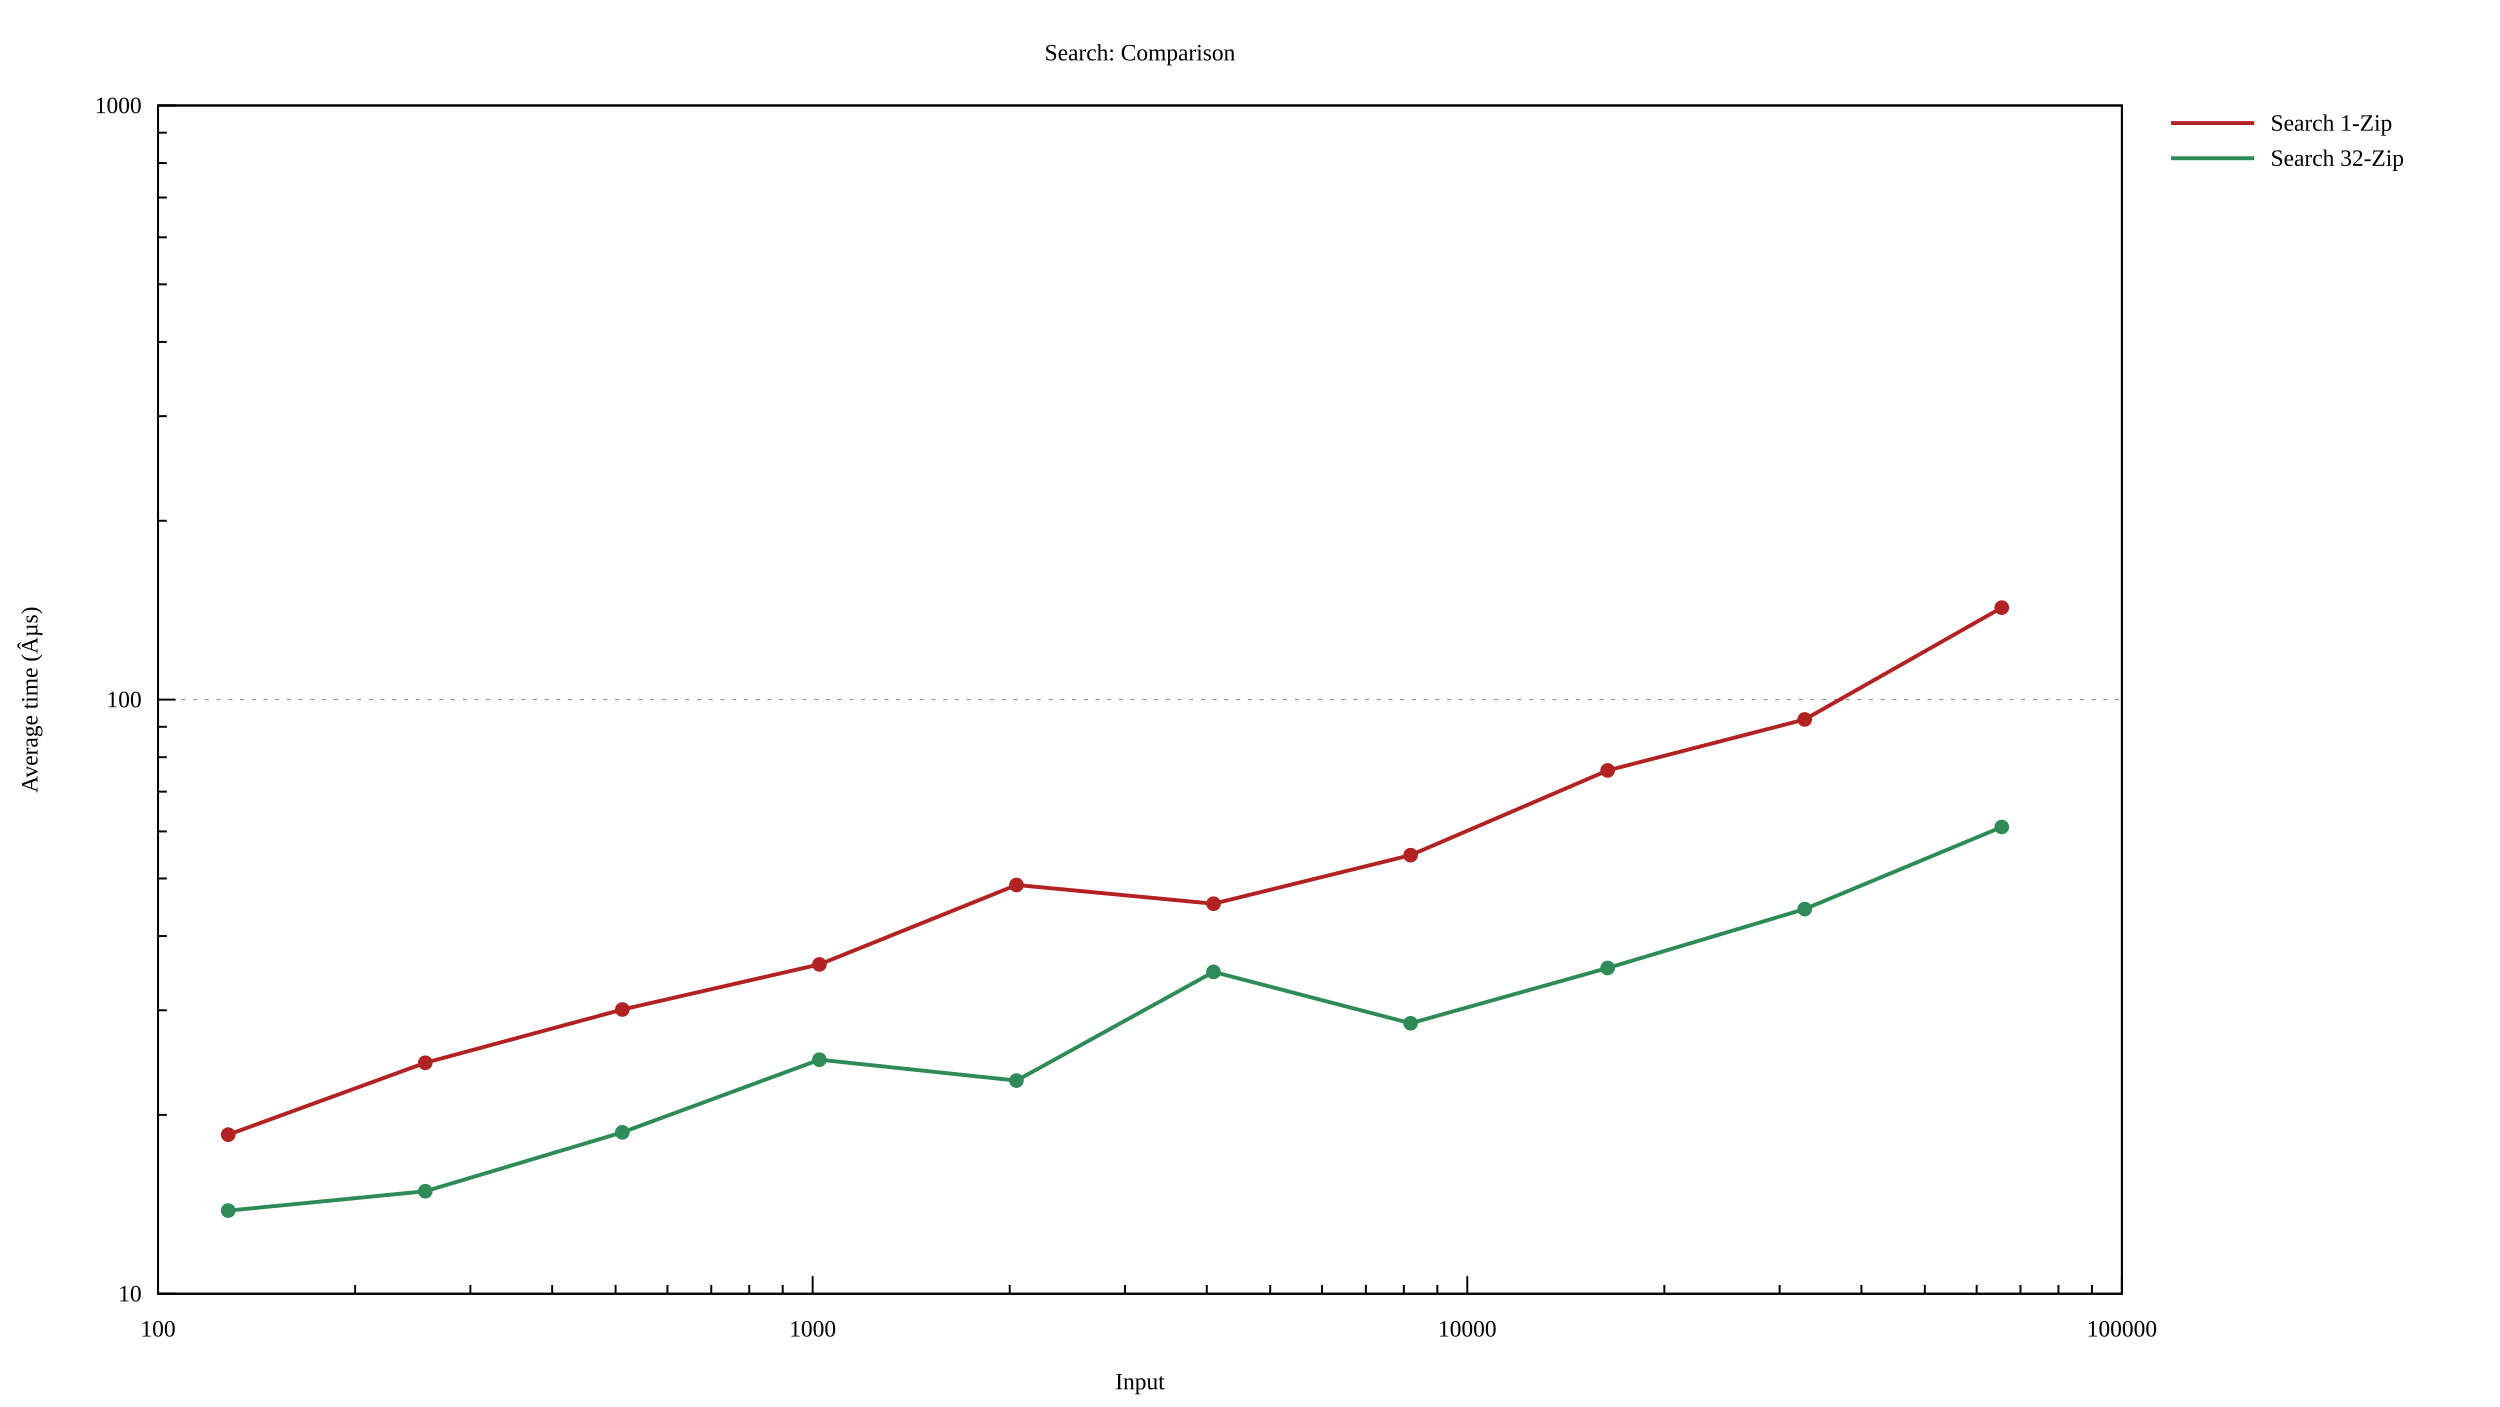
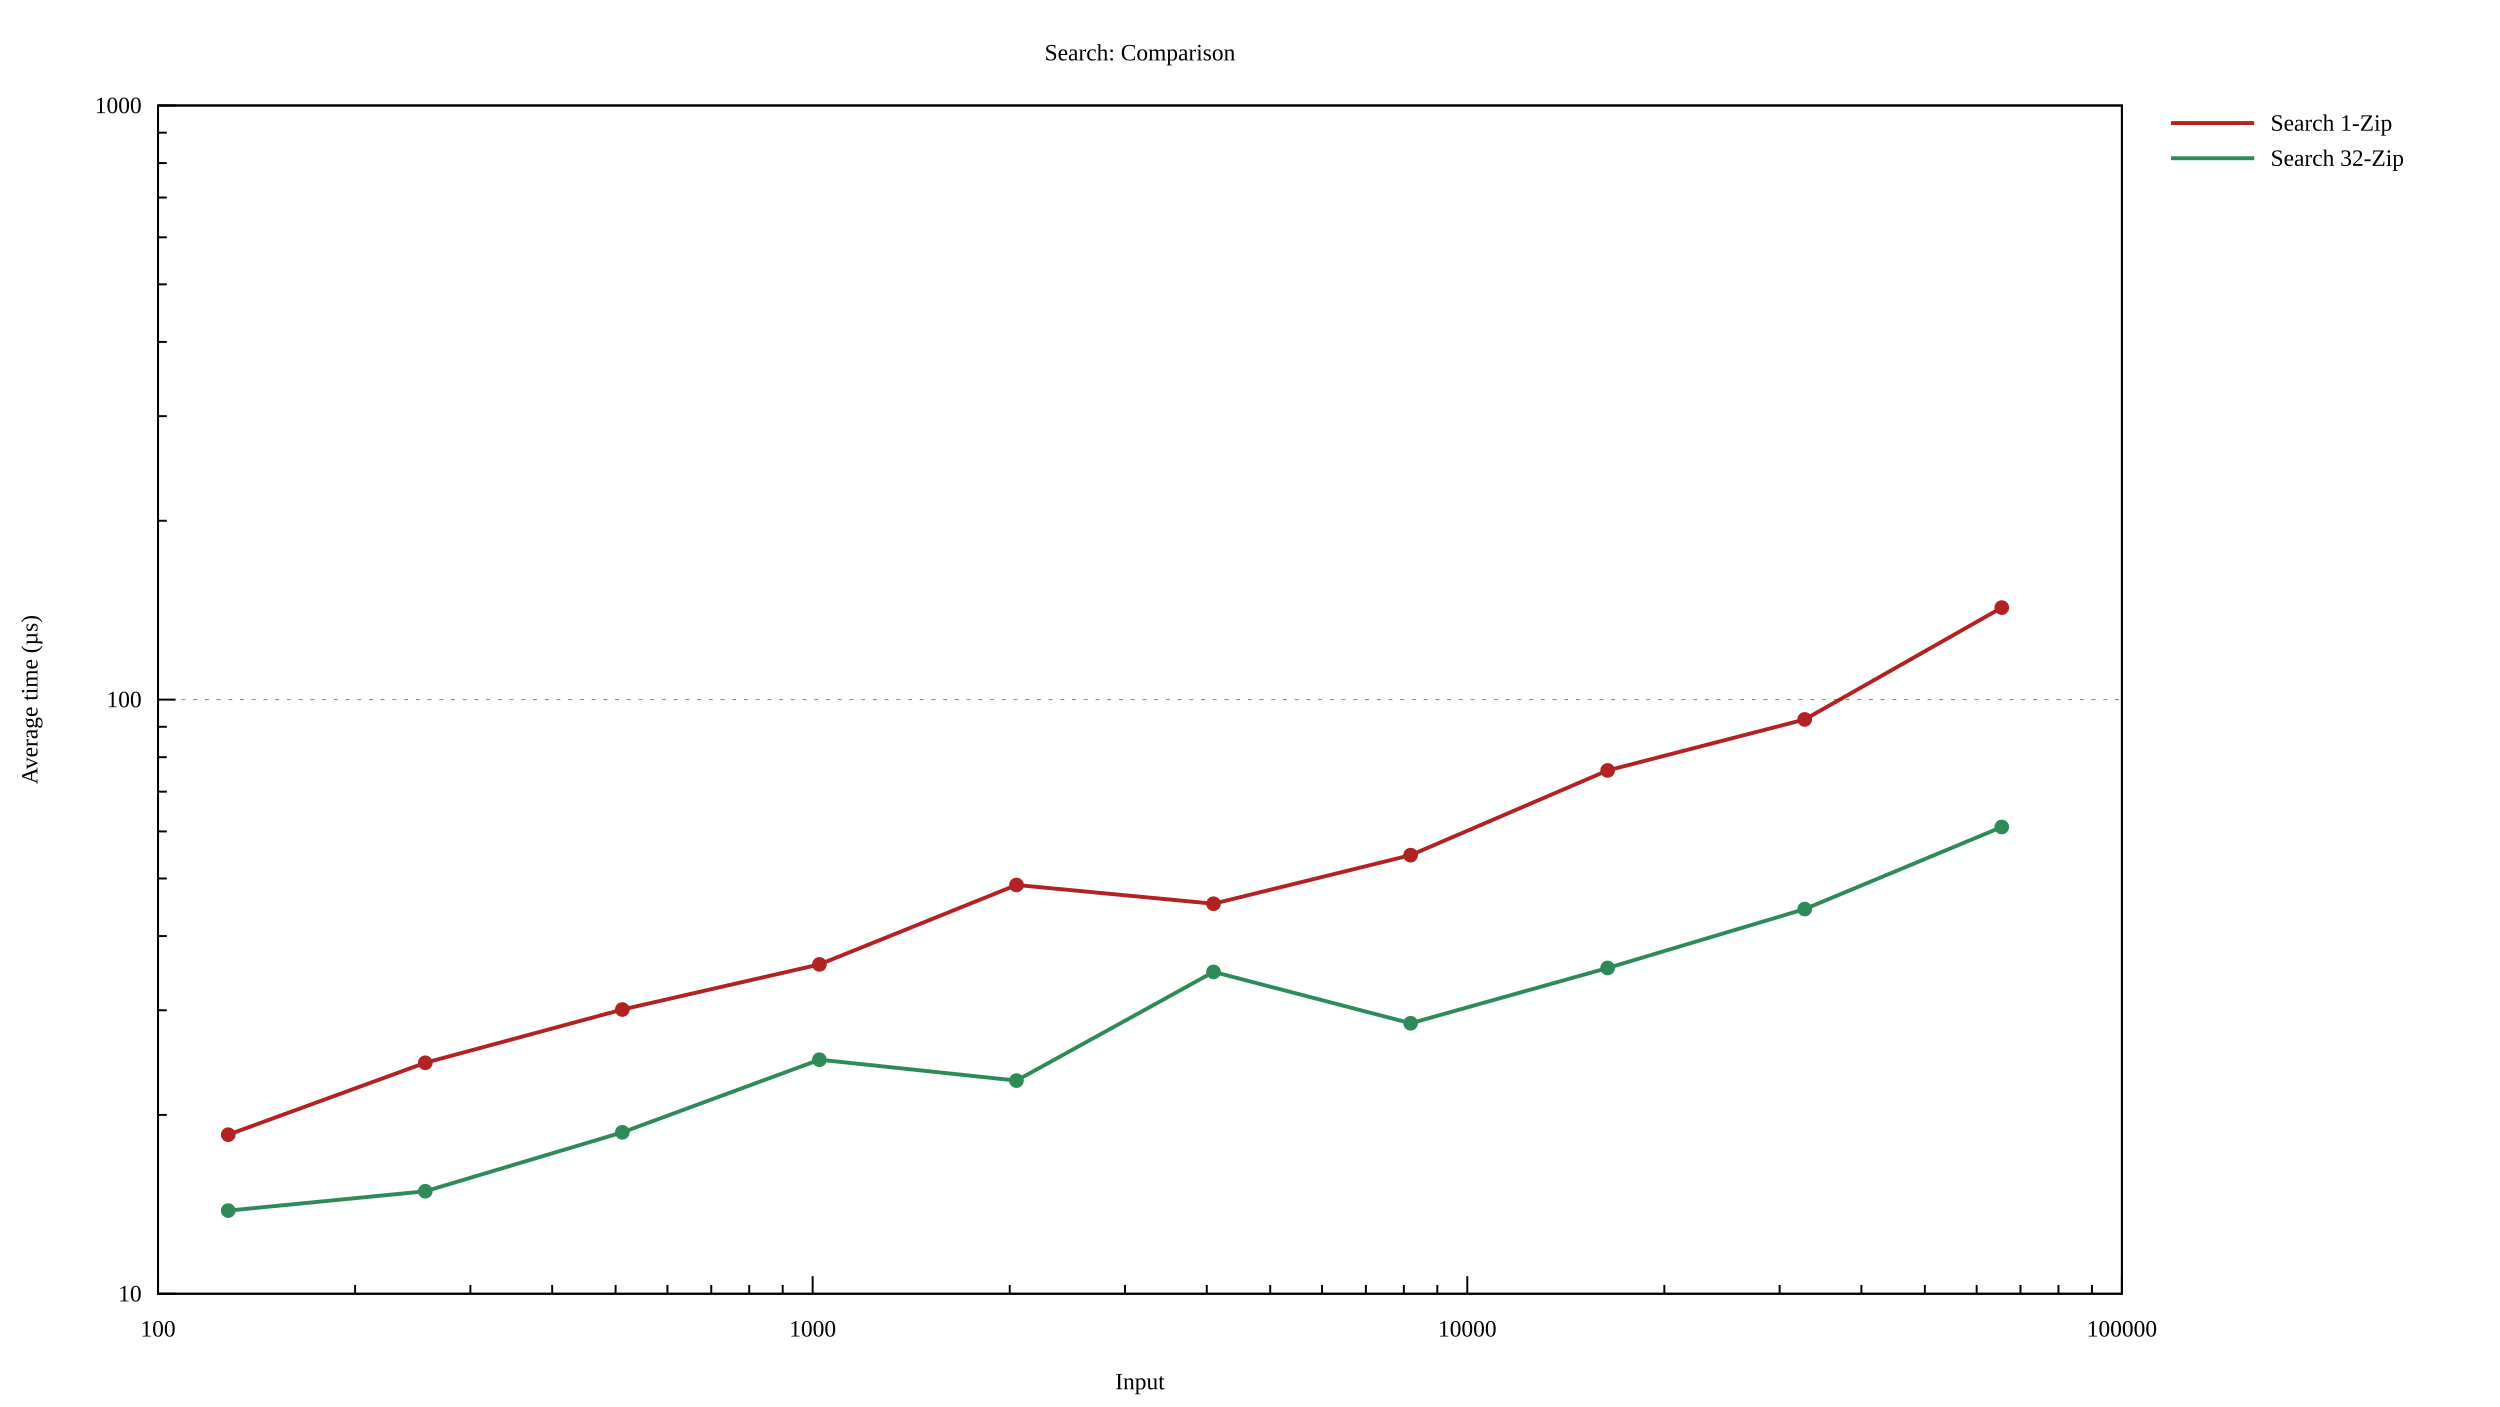
<svg xmlns="http://www.w3.org/2000/svg" xmlns:xlink="http://www.w3.org/1999/xlink" viewBox="0 0 1280 720">
  <g id="gnuplot_canvas">
    <rect x="0" y="0" width="1280" height="720" fill="none" />
    <defs>
      <circle id="gpDot" r="0.5" stroke-width="0.5" stroke="currentColor" />
      <path id="gpPt0" stroke-width="0.222" stroke="currentColor" d="M-1,0 h2 M0,-1 v2" />
      <path id="gpPt1" stroke-width="0.222" stroke="currentColor" d="M-1,-1 L1,1 M1,-1 L-1,1" />
      <path id="gpPt2" stroke-width="0.222" stroke="currentColor" d="M-1,0 L1,0 M0,-1 L0,1 M-1,-1 L1,1 M-1,1 L1,-1" />
      <rect id="gpPt3" stroke-width="0.222" stroke="currentColor" x="-1" y="-1" width="2" height="2" />
      <rect id="gpPt4" stroke-width="0.222" stroke="currentColor" fill="currentColor" x="-1" y="-1" width="2" height="2" />
      <circle id="gpPt5" stroke-width="0.222" stroke="currentColor" cx="0" cy="0" r="1" />
      <use xlink:href="#gpPt5" id="gpPt6" fill="currentColor" stroke="none" />
      <path id="gpPt7" stroke-width="0.222" stroke="currentColor" d="M0,-1.33 L-1.33,0.67 L1.33,0.67 z" />
      <use xlink:href="#gpPt7" id="gpPt8" fill="currentColor" stroke="none" />
      <use xlink:href="#gpPt7" id="gpPt9" stroke="currentColor" transform="rotate(180)" />
      <use xlink:href="#gpPt9" id="gpPt10" fill="currentColor" stroke="none" />
      <use xlink:href="#gpPt3" id="gpPt11" stroke="currentColor" transform="rotate(45)" />
      <use xlink:href="#gpPt11" id="gpPt12" fill="currentColor" stroke="none" />
      <path id="gpPt13" stroke-width="0.222" stroke="currentColor" d="M0,1.330 L1.265,0.411 L0.782,-1.067 L-0.782,-1.076 L-1.265,0.411 z" />
      <use xlink:href="#gpPt13" id="gpPt14" fill="currentColor" stroke="none" />
      <filter id="textbox" filterUnits="objectBoundingBox" x="0" y="0" height="1" width="1">
        <feFlood flood-color="white" flood-opacity="1" result="bgnd" />
        <feComposite in="SourceGraphic" in2="bgnd" operator="atop" />
      </filter>
      <filter id="greybox" filterUnits="objectBoundingBox" x="0" y="0" height="1" width="1">
        <feFlood flood-color="lightgrey" flood-opacity="1" result="grey" />
        <feComposite in="SourceGraphic" in2="grey" operator="atop" />
      </filter>
    </defs>
    <g fill="none" color="white" stroke="currentColor" stroke-width="1.00" stroke-linecap="butt" stroke-linejoin="miter">
</g>
    <g fill="none" color="black" stroke="currentColor" stroke-width="1.00" stroke-linecap="butt" stroke-linejoin="miter">
</g>
    <g fill="none" color="black" stroke="black" stroke-width="0.50" stroke-linecap="butt" stroke-linejoin="miter">
</g>
    <g fill="none" color="gray" stroke="currentColor" stroke-width="0.50" stroke-linecap="butt" stroke-linejoin="miter">
      <path stroke="gray" stroke-dasharray="2,4" class="gridline" d="M80.92,662.40 L1086.41,662.40  " />
    </g>
    <g fill="none" color="gray" stroke="gray" stroke-width="1.00" stroke-linecap="butt" stroke-linejoin="miter">
</g>
    <g fill="none" color="black" stroke="currentColor" stroke-width="1.00" stroke-linecap="butt" stroke-linejoin="miter">
      <path stroke="black" d="M80.92,662.40 L89.92,662.40  " />
      <g transform="translate(72.53,666.30)" stroke="none" fill="black" text-anchor="end">
        <text>
          <tspan> 10</tspan>
        </text>
      </g>
    </g>
    <g fill="none" color="black" stroke="currentColor" stroke-width="1.00" stroke-linecap="butt" stroke-linejoin="miter">
      <path stroke="black" d="M80.92,570.83 L85.42,570.83 M80.92,517.26 L85.42,517.26 M80.92,479.26 L85.42,479.26 M80.92,449.78 L85.42,449.78   M80.92,425.69 L85.42,425.69 M80.92,405.33 L85.42,405.33 M80.92,387.68 L85.42,387.68 M80.92,372.12 L85.42,372.12    " />
    </g>
    <g fill="none" color="black" stroke="black" stroke-width="0.50" stroke-linecap="butt" stroke-linejoin="miter">
</g>
    <g fill="none" color="gray" stroke="currentColor" stroke-width="0.50" stroke-linecap="butt" stroke-linejoin="miter">
      <path stroke="gray" stroke-dasharray="2,4" class="gridline" d="M80.92,358.20 L1086.41,358.20  " />
    </g>
    <g fill="none" color="gray" stroke="gray" stroke-width="1.00" stroke-linecap="butt" stroke-linejoin="miter">
</g>
    <g fill="none" color="black" stroke="currentColor" stroke-width="1.00" stroke-linecap="butt" stroke-linejoin="miter">
      <path stroke="black" d="M80.92,358.20 L89.92,358.20  " />
      <g transform="translate(72.53,362.10)" stroke="none" fill="black" text-anchor="end">
        <text>
          <tspan> 100</tspan>
        </text>
      </g>
    </g>
    <g fill="none" color="black" stroke="currentColor" stroke-width="1.00" stroke-linecap="butt" stroke-linejoin="miter">
      <path stroke="black" d="M80.92,266.63 L85.42,266.63 M80.92,213.07 L85.42,213.07 M80.92,175.06 L85.42,175.06 M80.92,145.58 L85.42,145.58   M80.92,121.50 L85.42,121.50 M80.92,101.13 L85.42,101.13 M80.92,83.49 L85.42,83.49 M80.92,67.93 L85.42,67.93    " />
    </g>
    <g fill="none" color="black" stroke="black" stroke-width="0.50" stroke-linecap="butt" stroke-linejoin="miter">
</g>
    <g fill="none" color="gray" stroke="currentColor" stroke-width="0.50" stroke-linecap="butt" stroke-linejoin="miter">
      <path stroke="gray" stroke-dasharray="2,4" class="gridline" d="M80.92,54.01 L1086.41,54.01  " />
    </g>
    <g fill="none" color="gray" stroke="gray" stroke-width="1.00" stroke-linecap="butt" stroke-linejoin="miter">
</g>
    <g fill="none" color="black" stroke="currentColor" stroke-width="1.00" stroke-linecap="butt" stroke-linejoin="miter">
      <path stroke="black" d="M80.92,54.01 L89.92,54.01  " />
      <g transform="translate(72.53,57.91)" stroke="none" fill="black" text-anchor="end">
        <text>
          <tspan> 1000</tspan>
        </text>
      </g>
    </g>
    <g fill="none" color="black" stroke="currentColor" stroke-width="1.00" stroke-linecap="butt" stroke-linejoin="miter">
      <path stroke="black" d="M80.92,662.40 L80.92,653.40  " />
      <g transform="translate(80.92,684.30)" stroke="none" fill="black" text-anchor="middle">
        <text>
          <tspan> 100</tspan>
        </text>
      </g>
    </g>
    <g fill="none" color="black" stroke="currentColor" stroke-width="1.00" stroke-linecap="butt" stroke-linejoin="miter">
      <path stroke="black" d="M181.81,662.40 L181.81,657.90 M240.83,662.40 L240.83,657.90 M282.71,662.40 L282.71,657.90 M315.19,662.40 L315.19,657.90   M341.73,662.40 L341.73,657.90 M364.17,662.40 L364.17,657.90 M383.60,662.40 L383.60,657.90 M400.75,662.40 L400.75,657.90   M416.08,662.40 L416.08,653.40  " />
      <g transform="translate(416.08,684.30)" stroke="none" fill="black" text-anchor="middle">
        <text>
          <tspan> 1000</tspan>
        </text>
      </g>
    </g>
    <g fill="none" color="black" stroke="currentColor" stroke-width="1.00" stroke-linecap="butt" stroke-linejoin="miter">
      <path stroke="black" d="M516.98,662.40 L516.98,657.90 M576.00,662.40 L576.00,657.90 M617.87,662.40 L617.87,657.90 M650.35,662.40 L650.35,657.90   M676.89,662.40 L676.89,657.90 M699.33,662.40 L699.33,657.90 M718.77,662.40 L718.77,657.90 M735.91,662.40 L735.91,657.90   M751.25,662.40 L751.25,653.40  " />
      <g transform="translate(751.25,684.30)" stroke="none" fill="black" text-anchor="middle">
        <text>
          <tspan> 10000</tspan>
        </text>
      </g>
    </g>
    <g fill="none" color="black" stroke="currentColor" stroke-width="1.00" stroke-linecap="butt" stroke-linejoin="miter">
      <path stroke="black" d="M852.14,662.40 L852.14,657.90 M911.16,662.40 L911.16,657.90 M953.04,662.40 L953.04,657.90 M985.52,662.40 L985.52,657.90   M1012.05,662.40 L1012.05,657.90 M1034.49,662.40 L1034.49,657.90 M1053.93,662.40 L1053.93,657.90 M1071.07,662.40 L1071.07,657.90   M1086.41,662.40 L1086.41,653.40  " />
      <g transform="translate(1086.41,684.30)" stroke="none" fill="black" text-anchor="middle">
        <text>
          <tspan> 100000</tspan>
        </text>
      </g>
    </g>
    <g fill="none" color="black" stroke="currentColor" stroke-width="1.00" stroke-linecap="butt" stroke-linejoin="miter">
</g>
    <g fill="none" color="black" stroke="currentColor" stroke-width="1.00" stroke-linecap="butt" stroke-linejoin="miter">
      <path stroke="black" d="M80.92,54.01 L80.92,662.40 L1086.41,662.40 L1086.41,54.01 L80.92,54.01 Z  " />
    </g>
    <g fill="none" color="black" stroke="currentColor" stroke-width="1.00" stroke-linecap="butt" stroke-linejoin="miter">
      <g transform="translate(19.18,358.21) rotate(270)" stroke="none" fill="black" text-anchor="middle">
        <text>
-           <tspan>Average time (Âµs)</tspan>
+           <tspan>Average time (µs)</tspan>
        </text>
      </g>
    </g>
    <g fill="none" color="black" stroke="currentColor" stroke-width="1.00" stroke-linecap="butt" stroke-linejoin="miter">
      <g transform="translate(583.66,711.30)" stroke="none" fill="black" text-anchor="middle">
        <text>
          <tspan>Input</tspan>
        </text>
      </g>
    </g>
    <g fill="none" color="black" stroke="currentColor" stroke-width="1.00" stroke-linecap="butt" stroke-linejoin="miter">
</g>
    <g id="gnuplot_plot_1">
      <g fill="none" color="white" stroke="currentColor" stroke-width="2.00" stroke-linecap="butt" stroke-linejoin="miter">
</g>
      <g fill="none" color="black" stroke="currentColor" stroke-width="2.00" stroke-linecap="butt" stroke-linejoin="miter">
        <g transform="translate(1162.53,66.91)" stroke="none" fill="black" text-anchor="start">
          <text>
            <tspan>Search 1-Zip</tspan>
          </text>
        </g>
      </g>
      <g fill="none" color="black" stroke="currentColor" stroke-width="2.00" stroke-linecap="butt" stroke-linejoin="miter">
        <path stroke="rgb(178,  34,  34)" d="M1111.58,63.01 L1154.14,63.01 M116.85,580.95 L217.75,544.14 L318.64,516.87 L419.54,493.78 L520.43,453.11 L621.32,462.71   L722.22,437.84 L823.11,394.46 L924.01,368.36 L1024.90,311.10  " />
      </g>
    </g>
    <g id="gnuplot_plot_2" fill="none">
      <g fill="none" color="white" stroke="rgb(178,  34,  34)" stroke-width="1.00" stroke-linecap="butt" stroke-linejoin="miter">
</g>
      <g fill="none" color="black" stroke="currentColor" stroke-width="1.00" stroke-linecap="butt" stroke-linejoin="miter">
        <use xlink:href="#gpPt6" transform="translate(116.85,580.95) scale(3.38)" color="rgb(178,  34,  34)" />
        <use xlink:href="#gpPt6" transform="translate(217.75,544.14) scale(3.38)" color="rgb(178,  34,  34)" />
        <use xlink:href="#gpPt6" transform="translate(318.64,516.87) scale(3.38)" color="rgb(178,  34,  34)" />
        <use xlink:href="#gpPt6" transform="translate(419.54,493.78) scale(3.38)" color="rgb(178,  34,  34)" />
        <use xlink:href="#gpPt6" transform="translate(520.43,453.11) scale(3.38)" color="rgb(178,  34,  34)" />
        <use xlink:href="#gpPt6" transform="translate(621.32,462.71) scale(3.38)" color="rgb(178,  34,  34)" />
        <use xlink:href="#gpPt6" transform="translate(722.22,437.84) scale(3.38)" color="rgb(178,  34,  34)" />
        <use xlink:href="#gpPt6" transform="translate(823.11,394.46) scale(3.38)" color="rgb(178,  34,  34)" />
        <use xlink:href="#gpPt6" transform="translate(924.01,368.36) scale(3.38)" color="rgb(178,  34,  34)" />
        <use xlink:href="#gpPt6" transform="translate(1024.90,311.10) scale(3.38)" color="rgb(178,  34,  34)" />
      </g>
    </g>
    <g id="gnuplot_plot_3">
      <g fill="none" color="white" stroke="rgb(178,  34,  34)" stroke-width="2.00" stroke-linecap="butt" stroke-linejoin="miter">
</g>
      <g fill="none" color="black" stroke="currentColor" stroke-width="2.00" stroke-linecap="butt" stroke-linejoin="miter">
        <g transform="translate(1162.53,84.91)" stroke="none" fill="black" text-anchor="start">
          <text>
            <tspan>Search 32-Zip</tspan>
          </text>
        </g>
      </g>
      <g fill="none" color="black" stroke="currentColor" stroke-width="2.00" stroke-linecap="butt" stroke-linejoin="miter">
        <path stroke="rgb( 46, 139,  87)" d="M1111.58,81.01 L1154.14,81.01 M116.85,619.83 L217.75,609.92 L318.64,579.75 L419.54,542.57 L520.43,553.26 L621.32,497.61   L722.22,523.92 L823.11,495.60 L924.01,465.44 L1024.90,423.42  " />
      </g>
    </g>
    <g id="gnuplot_plot_4" fill="none">
      <g fill="none" color="white" stroke="rgb( 46, 139,  87)" stroke-width="1.00" stroke-linecap="butt" stroke-linejoin="miter">
</g>
      <g fill="none" color="black" stroke="currentColor" stroke-width="1.00" stroke-linecap="butt" stroke-linejoin="miter">
        <use xlink:href="#gpPt6" transform="translate(116.85,619.83) scale(3.38)" color="rgb( 46, 139,  87)" />
        <use xlink:href="#gpPt6" transform="translate(217.75,609.92) scale(3.38)" color="rgb( 46, 139,  87)" />
        <use xlink:href="#gpPt6" transform="translate(318.64,579.75) scale(3.38)" color="rgb( 46, 139,  87)" />
        <use xlink:href="#gpPt6" transform="translate(419.54,542.57) scale(3.38)" color="rgb( 46, 139,  87)" />
        <use xlink:href="#gpPt6" transform="translate(520.43,553.26) scale(3.38)" color="rgb( 46, 139,  87)" />
        <use xlink:href="#gpPt6" transform="translate(621.32,497.61) scale(3.38)" color="rgb( 46, 139,  87)" />
        <use xlink:href="#gpPt6" transform="translate(722.22,523.92) scale(3.38)" color="rgb( 46, 139,  87)" />
        <use xlink:href="#gpPt6" transform="translate(823.11,495.60) scale(3.38)" color="rgb( 46, 139,  87)" />
        <use xlink:href="#gpPt6" transform="translate(924.01,465.44) scale(3.38)" color="rgb( 46, 139,  87)" />
        <use xlink:href="#gpPt6" transform="translate(1024.90,423.42) scale(3.38)" color="rgb( 46, 139,  87)" />
      </g>
    </g>
    <g fill="none" color="white" stroke="rgb( 46, 139,  87)" stroke-width="2.00" stroke-linecap="butt" stroke-linejoin="miter">
</g>
    <g fill="none" color="black" stroke="currentColor" stroke-width="2.00" stroke-linecap="butt" stroke-linejoin="miter">
</g>
    <g fill="none" color="black" stroke="black" stroke-width="1.00" stroke-linecap="butt" stroke-linejoin="miter">
</g>
    <g fill="none" color="black" stroke="currentColor" stroke-width="1.00" stroke-linecap="butt" stroke-linejoin="miter">
      <path stroke="black" d="M80.92,54.01 L80.92,662.40 L1086.41,662.40 L1086.41,54.01 L80.92,54.01 Z  " />
    </g>
    <g fill="none" color="black" stroke="currentColor" stroke-width="1.00" stroke-linecap="butt" stroke-linejoin="miter">
      <g transform="translate(583.66,30.91)" stroke="none" fill="black" text-anchor="middle">
        <text>
          <tspan>Search: Comparison</tspan>
        </text>
      </g>
    </g>
    <g fill="none" color="black" stroke="currentColor" stroke-width="1.00" stroke-linecap="butt" stroke-linejoin="miter">
</g>
  </g>
</svg>
